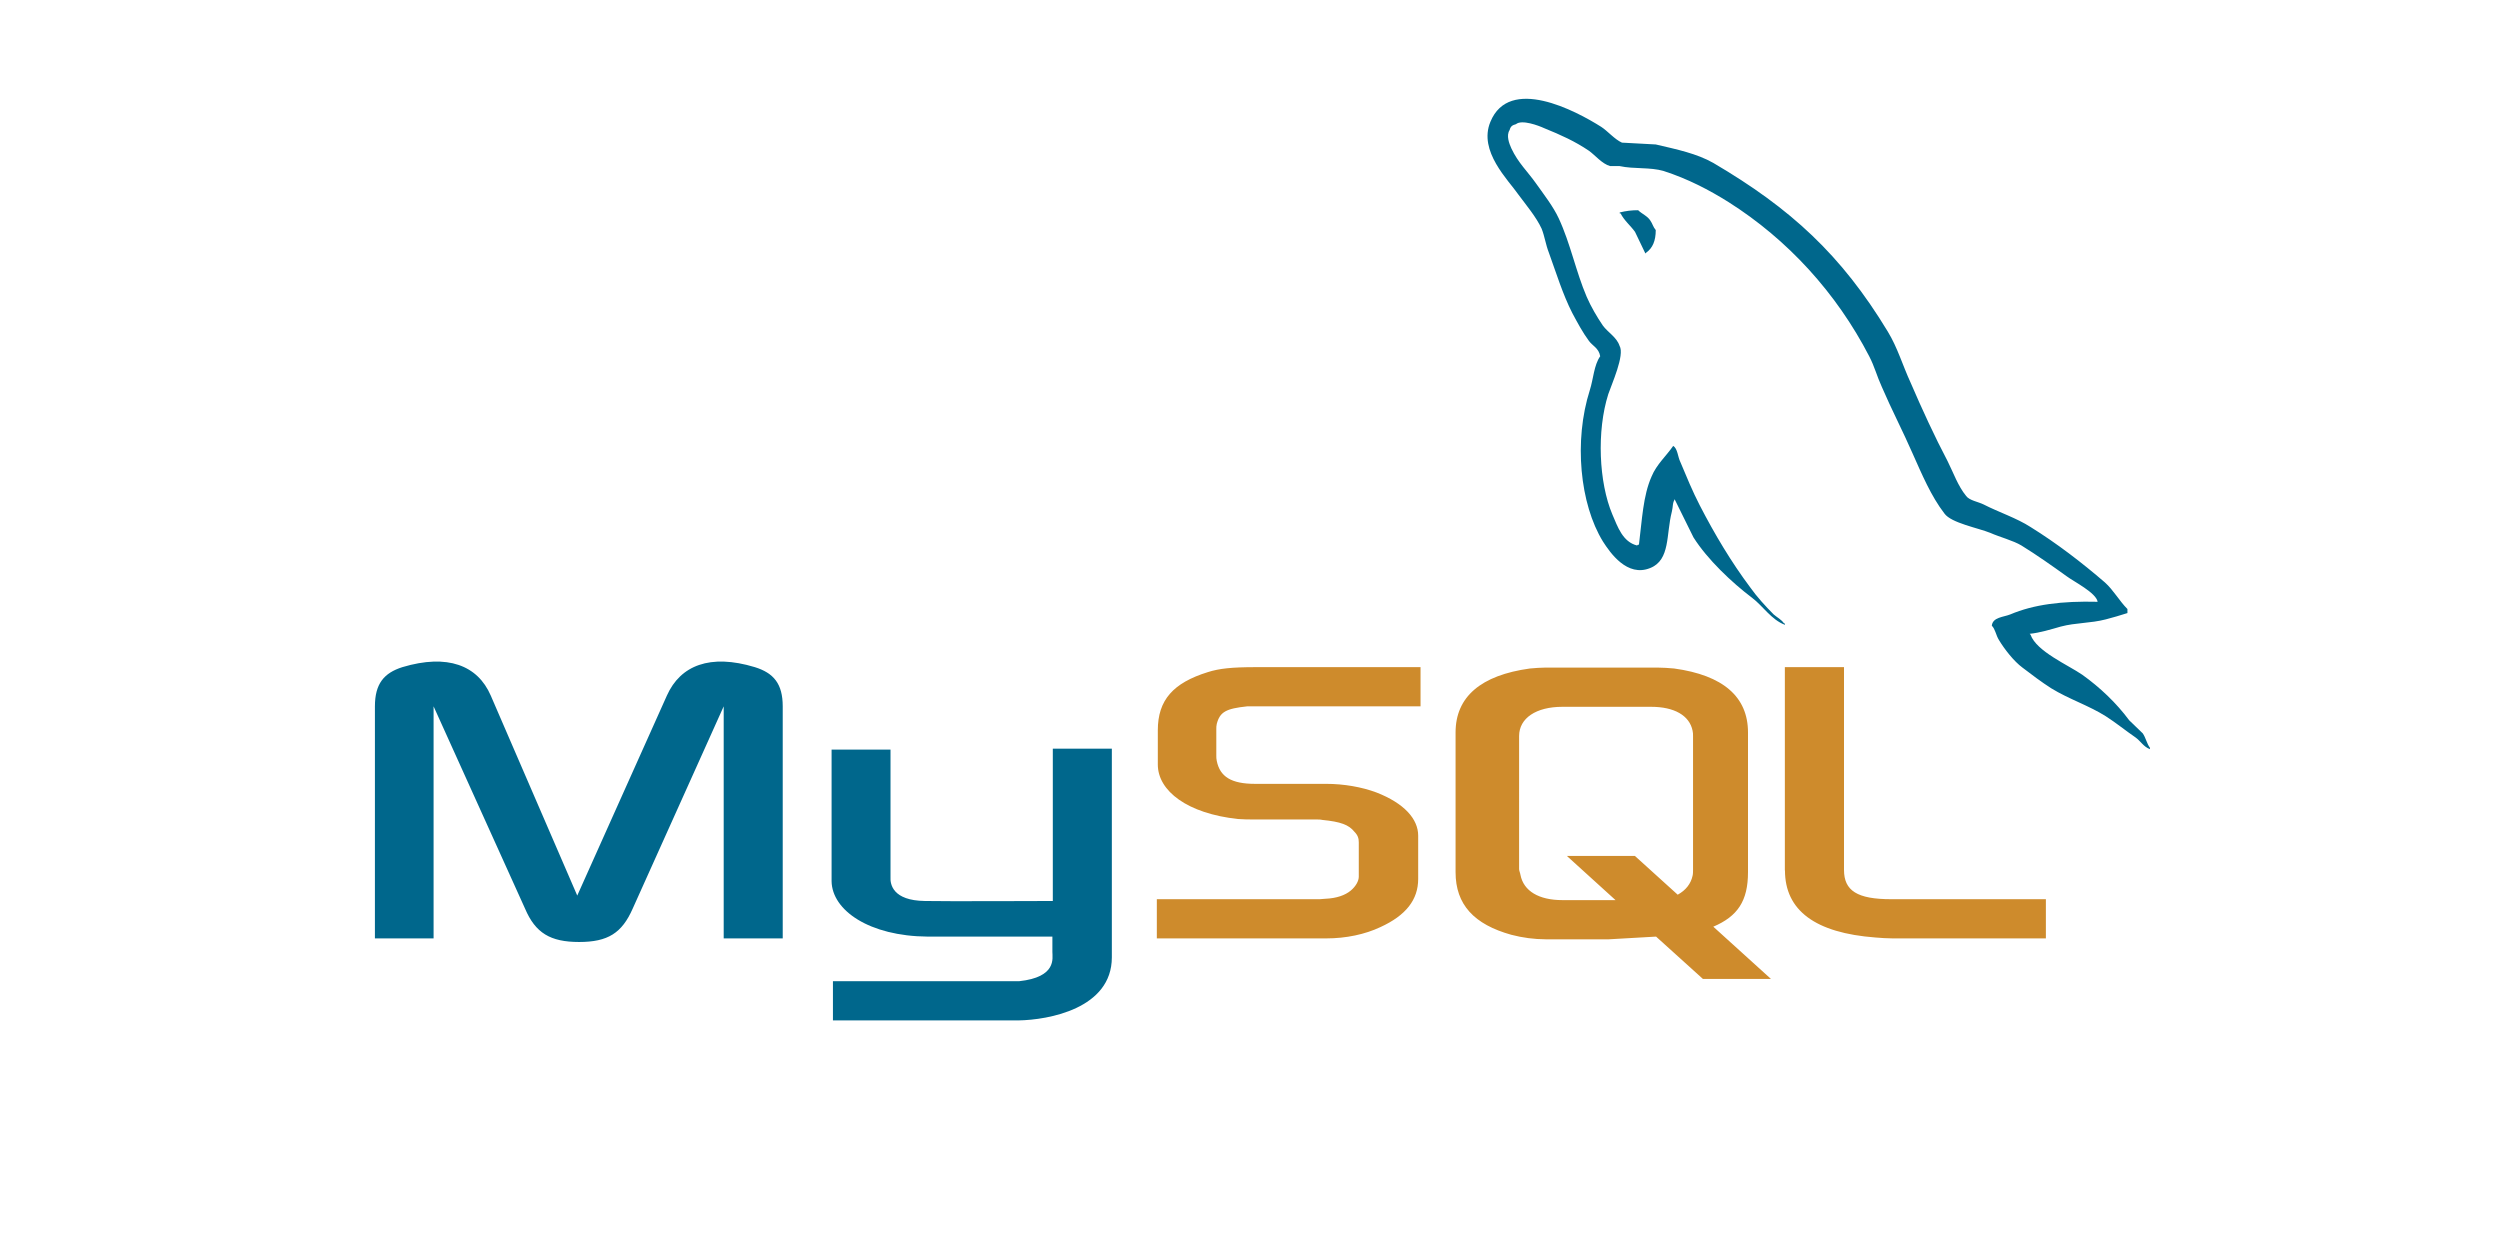
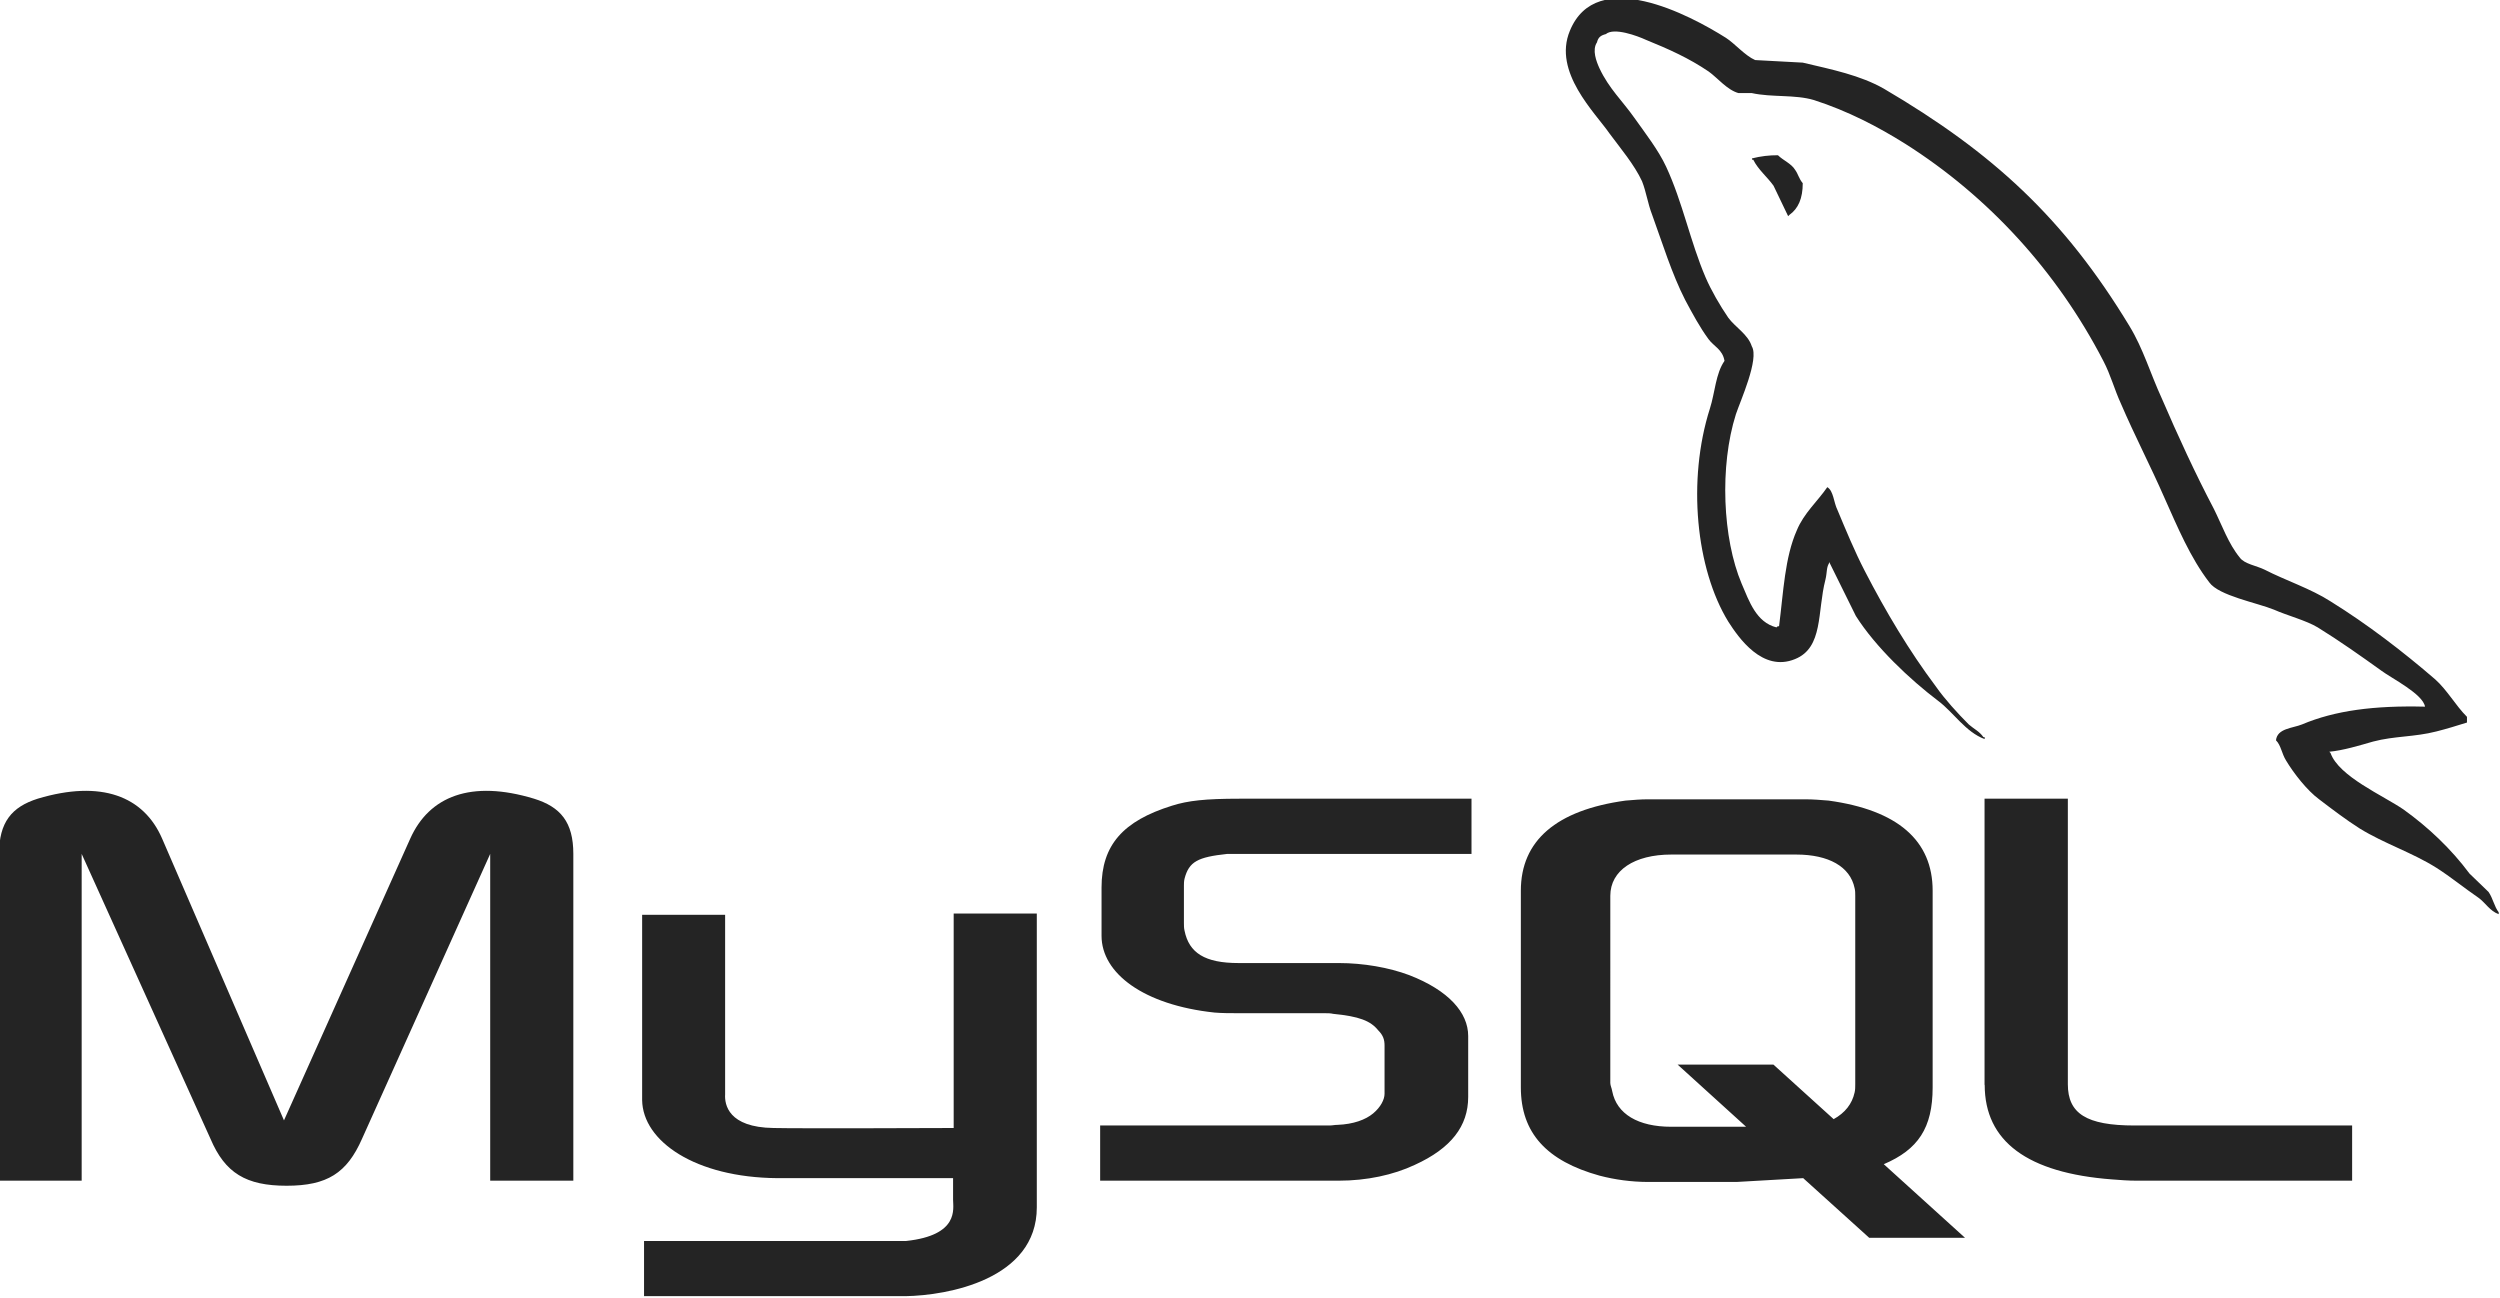
- <svg xmlns="http://www.w3.org/2000/svg" width="120" height="60" viewBox="0 0 9.252 4.626">
-   <g transform="matrix(.037376 0 0 .037376 1.069994 -1.319339)" fill-rule="evenodd">
-     <path d="M8.504 128.215h5.8v-22.977l9.058 20.033c1.026 2.408 2.5 3.3 5.354 3.3s4.24-.893 5.3-3.3l9.013-20.033v22.977h5.845v-22.977c0-2.23-.893-3.303-2.767-3.883-4.417-1.338-7.362-.178-8.7 2.81l-8.878 19.81-8.567-19.81c-1.294-2.988-4.284-4.148-8.745-2.81-1.83.58-2.722 1.652-2.722 3.883l-.001 22.977zm45.198-18.694h5.845v12.627c-.044.713.223 2.32 3.4 2.363 1.65.045 12.582 0 12.67 0v-15.08h5.845v20.658c0 5.086-6.3 6.2-9.236 6.246h-18.38v-3.88h18.427c3.748-.402 3.302-2.275 3.302-2.9v-1.518h-12.36c-5.756-.045-9.46-2.588-9.503-5.488v-13.03zm125.374-14.635c-3.568-.09-6.336.268-8.656 1.25-.668.27-1.74.27-1.828 1.116.357.355.4.936.713 1.428.535.893 1.473 2.096 2.32 2.72.938.715 1.875 1.428 2.855 2.053 1.74 1.07 3.703 1.695 5.398 2.766.982.625 1.963 1.428 2.945 2.098.5.357.803.938 1.428 1.16v-.135c-.312-.4-.402-.98-.713-1.428-.447-.445-.893-.848-1.34-1.293-1.293-1.74-2.9-3.258-4.64-4.506-1.428-.982-4.55-2.32-5.13-3.97l-.088-.09c.98-.09 2.14-.447 3.078-.715 1.518-.4 2.9-.312 4.46-.713.715-.18 1.428-.402 2.143-.625v-.4c-.803-.803-1.383-1.874-2.23-2.632-2.275-1.963-4.775-3.882-7.363-5.488-1.383-.892-3.168-1.473-4.64-2.23-.537-.268-1.428-.402-1.74-.848-.805-.98-1.25-2.275-1.83-3.436-1.293-2.454-2.543-5.175-3.658-7.763-.803-1.74-1.295-3.48-2.275-5.086-4.596-7.585-9.594-12.18-17.268-16.687-1.65-.937-3.613-1.34-5.7-1.83l-3.346-.18c-.715-.312-1.428-1.16-2.053-1.562-2.543-1.606-9.102-5.086-10.977-.49-1.205 2.9 1.785 5.755 2.8 7.228.76 1.026 1.74 2.186 2.277 3.346.3.758.4 1.562.713 2.365.713 1.963 1.383 4.15 2.32 5.98.5.937 1.025 1.92 1.65 2.767.357.49.982.714 1.115 1.517-.625.893-.668 2.23-1.025 3.347-1.607 5.042-.982 11.288 1.293 14.99.715 1.115 2.4 3.57 4.686 2.632 2.008-.803 1.56-3.346 2.14-5.577.135-.535.045-.892.312-1.25v.09l1.83 3.703c1.383 2.186 3.793 4.462 5.8 5.98 1.07.803 1.918 2.187 3.256 2.677v-.135h-.088c-.268-.4-.67-.58-1.027-.892-.803-.803-1.695-1.785-2.32-2.677-1.873-2.498-3.523-5.265-4.996-8.12-.715-1.383-1.34-2.9-1.918-4.283-.27-.536-.27-1.34-.715-1.606-.67.98-1.65 1.83-2.143 3.034-.848 1.918-.936 4.283-1.248 6.737-.18.045-.1 0-.18.09-1.426-.356-1.918-1.83-2.453-3.078-1.338-3.168-1.562-8.254-.402-11.913.312-.937 1.652-3.882 1.117-4.774-.27-.848-1.16-1.338-1.652-2.008-.58-.848-1.203-1.918-1.605-2.855-1.07-2.5-1.605-5.265-2.766-7.764-.537-1.16-1.473-2.365-2.232-3.435-.848-1.205-1.783-2.053-2.453-3.48-.223-.49-.535-1.294-.178-1.83.088-.357.268-.49.623-.58.58-.49 2.232.134 2.812.4 1.65.67 3.033 1.294 4.416 2.23.625.446 1.295 1.294 2.098 1.518h.938c1.428.312 3.033.09 4.37.49 2.365.76 4.506 1.874 6.426 3.08 5.844 3.703 10.664 8.968 13.92 15.26.535 1.026.758 1.963 1.25 3.034.938 2.187 2.098 4.417 3.033 6.56.938 2.097 1.83 4.24 3.168 5.98.67.937 3.346 1.427 4.55 1.918.893.4 2.275.76 3.08 1.25 1.516.937 3.033 2.008 4.46 3.034.713.534 2.945 1.65 3.078 2.54zm-45.5-38.772a7.09 7.09 0 0 0-1.828.223v.09h.088c.357.714.982 1.205 1.428 1.83l1.027 2.142.088-.09c.625-.446.938-1.16.938-2.23-.268-.312-.312-.625-.535-.937-.268-.446-.848-.67-1.206-1.026z" fill="#00678c" />
-     <path d="M85.916 128.215h16.776c1.963 0 3.838-.4 5.354-1.115 2.543-1.16 3.748-2.72 3.748-4.773v-4.283c0-1.65-1.383-3.213-4.148-4.283-1.428-.535-3.213-.848-4.953-.848h-7.05c-2.365 0-3.48-.715-3.793-2.275-.044-.178-.044-.357-.044-.535v-2.633c0-.135 0-.312.044-.49.312-1.205.937-1.518 3-1.74h17.177v-3.883h-16.33c-2.365 0-3.614.135-4.73.492-3.436 1.07-4.953 2.766-4.953 5.754v3.393c0 2.63 2.945 4.863 7.942 5.398.535.045 1.115.045 1.695.045h6.024c.223 0 .445 0 .623.045 1.83.178 2.633.49 3.168 1.158.357.357.447.67.447 1.072v3.39c0 .4-.268.938-.803 1.383s-1.385.758-2.5.803c-.223 0-.355.045-.58.045H85.916zm62.195-6.736c0 3.97 3 6.2 8.97 6.648.58.045 1.115.088 1.695.088h15.17v-3.88h-15.303c-3.393 0-4.686-.848-4.686-2.9v-20.078H148.1v20.123zm-32.615.177v-13.83c0-3.525 2.498-5.668 7.363-6.336.535-.045 1.07-.09 1.56-.09h11.064c.58 0 1.072.045 1.652.09 4.863.668 7.316 2.81 7.316 6.336v13.83c0 2.855-1.025 4.373-3.436 5.4l5.71 5.174h-6.736l-4.64-4.193-4.686.268h-6.246a13.66 13.66 0 0 1-3.391-.445c-3.7-1.028-5.53-2.99-5.53-6.204zm6.29-.31c0 .178.1.355.135.58.312 1.605 1.828 2.498 4.148 2.498h5.266l-4.818-4.373h6.736l4.238 3.838c.805-.447 1.295-1.072 1.473-1.875.045-.178.045-.4.045-.58v-13.252c0-.178 0-.355-.045-.535-.312-1.516-1.828-2.363-4.104-2.363h-8.79c-2.588 0-4.283 1.115-4.283 2.898z" fill="#ce8b2c" />
+ <svg xmlns="http://www.w3.org/2000/svg" viewBox="1.39 0.37 6.57 3.41">
+   <g transform="matrix(.037376 0 0 .037376 1.069994 -1.319339)" fill-rule="#242424">
+     <path d="M8.504 128.215h5.8v-22.977l9.058 20.033c1.026 2.408 2.5 3.3 5.354 3.3s4.24-.893 5.3-3.3l9.013-20.033v22.977h5.845v-22.977c0-2.23-.893-3.303-2.767-3.883-4.417-1.338-7.362-.178-8.7 2.81l-8.878 19.81-8.567-19.81c-1.294-2.988-4.284-4.148-8.745-2.81-1.83.58-2.722 1.652-2.722 3.883l-.001 22.977zm45.198-18.694h5.845v12.627c-.044.713.223 2.32 3.4 2.363 1.65.045 12.582 0 12.67 0v-15.08h5.845v20.658c0 5.086-6.3 6.2-9.236 6.246h-18.38v-3.88h18.427c3.748-.402 3.302-2.275 3.302-2.9v-1.518h-12.36c-5.756-.045-9.46-2.588-9.503-5.488v-13.03zm125.374-14.635c-3.568-.09-6.336.268-8.656 1.25-.668.27-1.74.27-1.828 1.116.357.355.4.936.713 1.428.535.893 1.473 2.096 2.32 2.72.938.715 1.875 1.428 2.855 2.053 1.74 1.07 3.703 1.695 5.398 2.766.982.625 1.963 1.428 2.945 2.098.5.357.803.938 1.428 1.16v-.135c-.312-.4-.402-.98-.713-1.428-.447-.445-.893-.848-1.34-1.293-1.293-1.74-2.9-3.258-4.64-4.506-1.428-.982-4.55-2.32-5.13-3.97l-.088-.09c.98-.09 2.14-.447 3.078-.715 1.518-.4 2.9-.312 4.46-.713.715-.18 1.428-.402 2.143-.625v-.4c-.803-.803-1.383-1.874-2.23-2.632-2.275-1.963-4.775-3.882-7.363-5.488-1.383-.892-3.168-1.473-4.64-2.23-.537-.268-1.428-.402-1.74-.848-.805-.98-1.25-2.275-1.83-3.436-1.293-2.454-2.543-5.175-3.658-7.763-.803-1.74-1.295-3.48-2.275-5.086-4.596-7.585-9.594-12.18-17.268-16.687-1.65-.937-3.613-1.34-5.7-1.83l-3.346-.18c-.715-.312-1.428-1.16-2.053-1.562-2.543-1.606-9.102-5.086-10.977-.49-1.205 2.9 1.785 5.755 2.8 7.228.76 1.026 1.74 2.186 2.277 3.346.3.758.4 1.562.713 2.365.713 1.963 1.383 4.15 2.32 5.98.5.937 1.025 1.92 1.65 2.767.357.49.982.714 1.115 1.517-.625.893-.668 2.23-1.025 3.347-1.607 5.042-.982 11.288 1.293 14.99.715 1.115 2.4 3.57 4.686 2.632 2.008-.803 1.56-3.346 2.14-5.577.135-.535.045-.892.312-1.25v.09l1.83 3.703c1.383 2.186 3.793 4.462 5.8 5.98 1.07.803 1.918 2.187 3.256 2.677v-.135h-.088c-.268-.4-.67-.58-1.027-.892-.803-.803-1.695-1.785-2.32-2.677-1.873-2.498-3.523-5.265-4.996-8.12-.715-1.383-1.34-2.9-1.918-4.283-.27-.536-.27-1.34-.715-1.606-.67.98-1.65 1.83-2.143 3.034-.848 1.918-.936 4.283-1.248 6.737-.18.045-.1 0-.18.09-1.426-.356-1.918-1.83-2.453-3.078-1.338-3.168-1.562-8.254-.402-11.913.312-.937 1.652-3.882 1.117-4.774-.27-.848-1.16-1.338-1.652-2.008-.58-.848-1.203-1.918-1.605-2.855-1.07-2.5-1.605-5.265-2.766-7.764-.537-1.16-1.473-2.365-2.232-3.435-.848-1.205-1.783-2.053-2.453-3.48-.223-.49-.535-1.294-.178-1.83.088-.357.268-.49.623-.58.58-.49 2.232.134 2.812.4 1.65.67 3.033 1.294 4.416 2.23.625.446 1.295 1.294 2.098 1.518h.938c1.428.312 3.033.09 4.37.49 2.365.76 4.506 1.874 6.426 3.08 5.844 3.703 10.664 8.968 13.92 15.26.535 1.026.758 1.963 1.25 3.034.938 2.187 2.098 4.417 3.033 6.56.938 2.097 1.83 4.24 3.168 5.98.67.937 3.346 1.427 4.55 1.918.893.4 2.275.76 3.08 1.25 1.516.937 3.033 2.008 4.46 3.034.713.534 2.945 1.65 3.078 2.54zm-45.5-38.772a7.09 7.09 0 0 0-1.828.223v.09h.088c.357.714.982 1.205 1.428 1.83l1.027 2.142.088-.09c.625-.446.938-1.16.938-2.23-.268-.312-.312-.625-.535-.937-.268-.446-.848-.67-1.206-1.026z" fill="#242424" />
+     <path d="M85.916 128.215h16.776c1.963 0 3.838-.4 5.354-1.115 2.543-1.16 3.748-2.72 3.748-4.773v-4.283c0-1.65-1.383-3.213-4.148-4.283-1.428-.535-3.213-.848-4.953-.848h-7.05c-2.365 0-3.48-.715-3.793-2.275-.044-.178-.044-.357-.044-.535v-2.633c0-.135 0-.312.044-.49.312-1.205.937-1.518 3-1.74h17.177v-3.883h-16.33c-2.365 0-3.614.135-4.73.492-3.436 1.07-4.953 2.766-4.953 5.754v3.393c0 2.63 2.945 4.863 7.942 5.398.535.045 1.115.045 1.695.045h6.024c.223 0 .445 0 .623.045 1.83.178 2.633.49 3.168 1.158.357.357.447.67.447 1.072v3.39c0 .4-.268.938-.803 1.383s-1.385.758-2.5.803c-.223 0-.355.045-.58.045H85.916zm62.195-6.736c0 3.97 3 6.2 8.97 6.648.58.045 1.115.088 1.695.088h15.17v-3.88h-15.303c-3.393 0-4.686-.848-4.686-2.9v-20.078H148.1v20.123zm-32.615.177v-13.83c0-3.525 2.498-5.668 7.363-6.336.535-.045 1.07-.09 1.56-.09h11.064c.58 0 1.072.045 1.652.09 4.863.668 7.316 2.81 7.316 6.336v13.83c0 2.855-1.025 4.373-3.436 5.4l5.71 5.174h-6.736l-4.64-4.193-4.686.268h-6.246a13.66 13.66 0 0 1-3.391-.445c-3.7-1.028-5.53-2.99-5.53-6.204zm6.29-.31c0 .178.1.355.135.58.312 1.605 1.828 2.498 4.148 2.498h5.266l-4.818-4.373h6.736l4.238 3.838c.805-.447 1.295-1.072 1.473-1.875.045-.178.045-.4.045-.58v-13.252c0-.178 0-.355-.045-.535-.312-1.516-1.828-2.363-4.104-2.363h-8.79c-2.588 0-4.283 1.115-4.283 2.898z" fill="#242424" />
  </g>
</svg>
